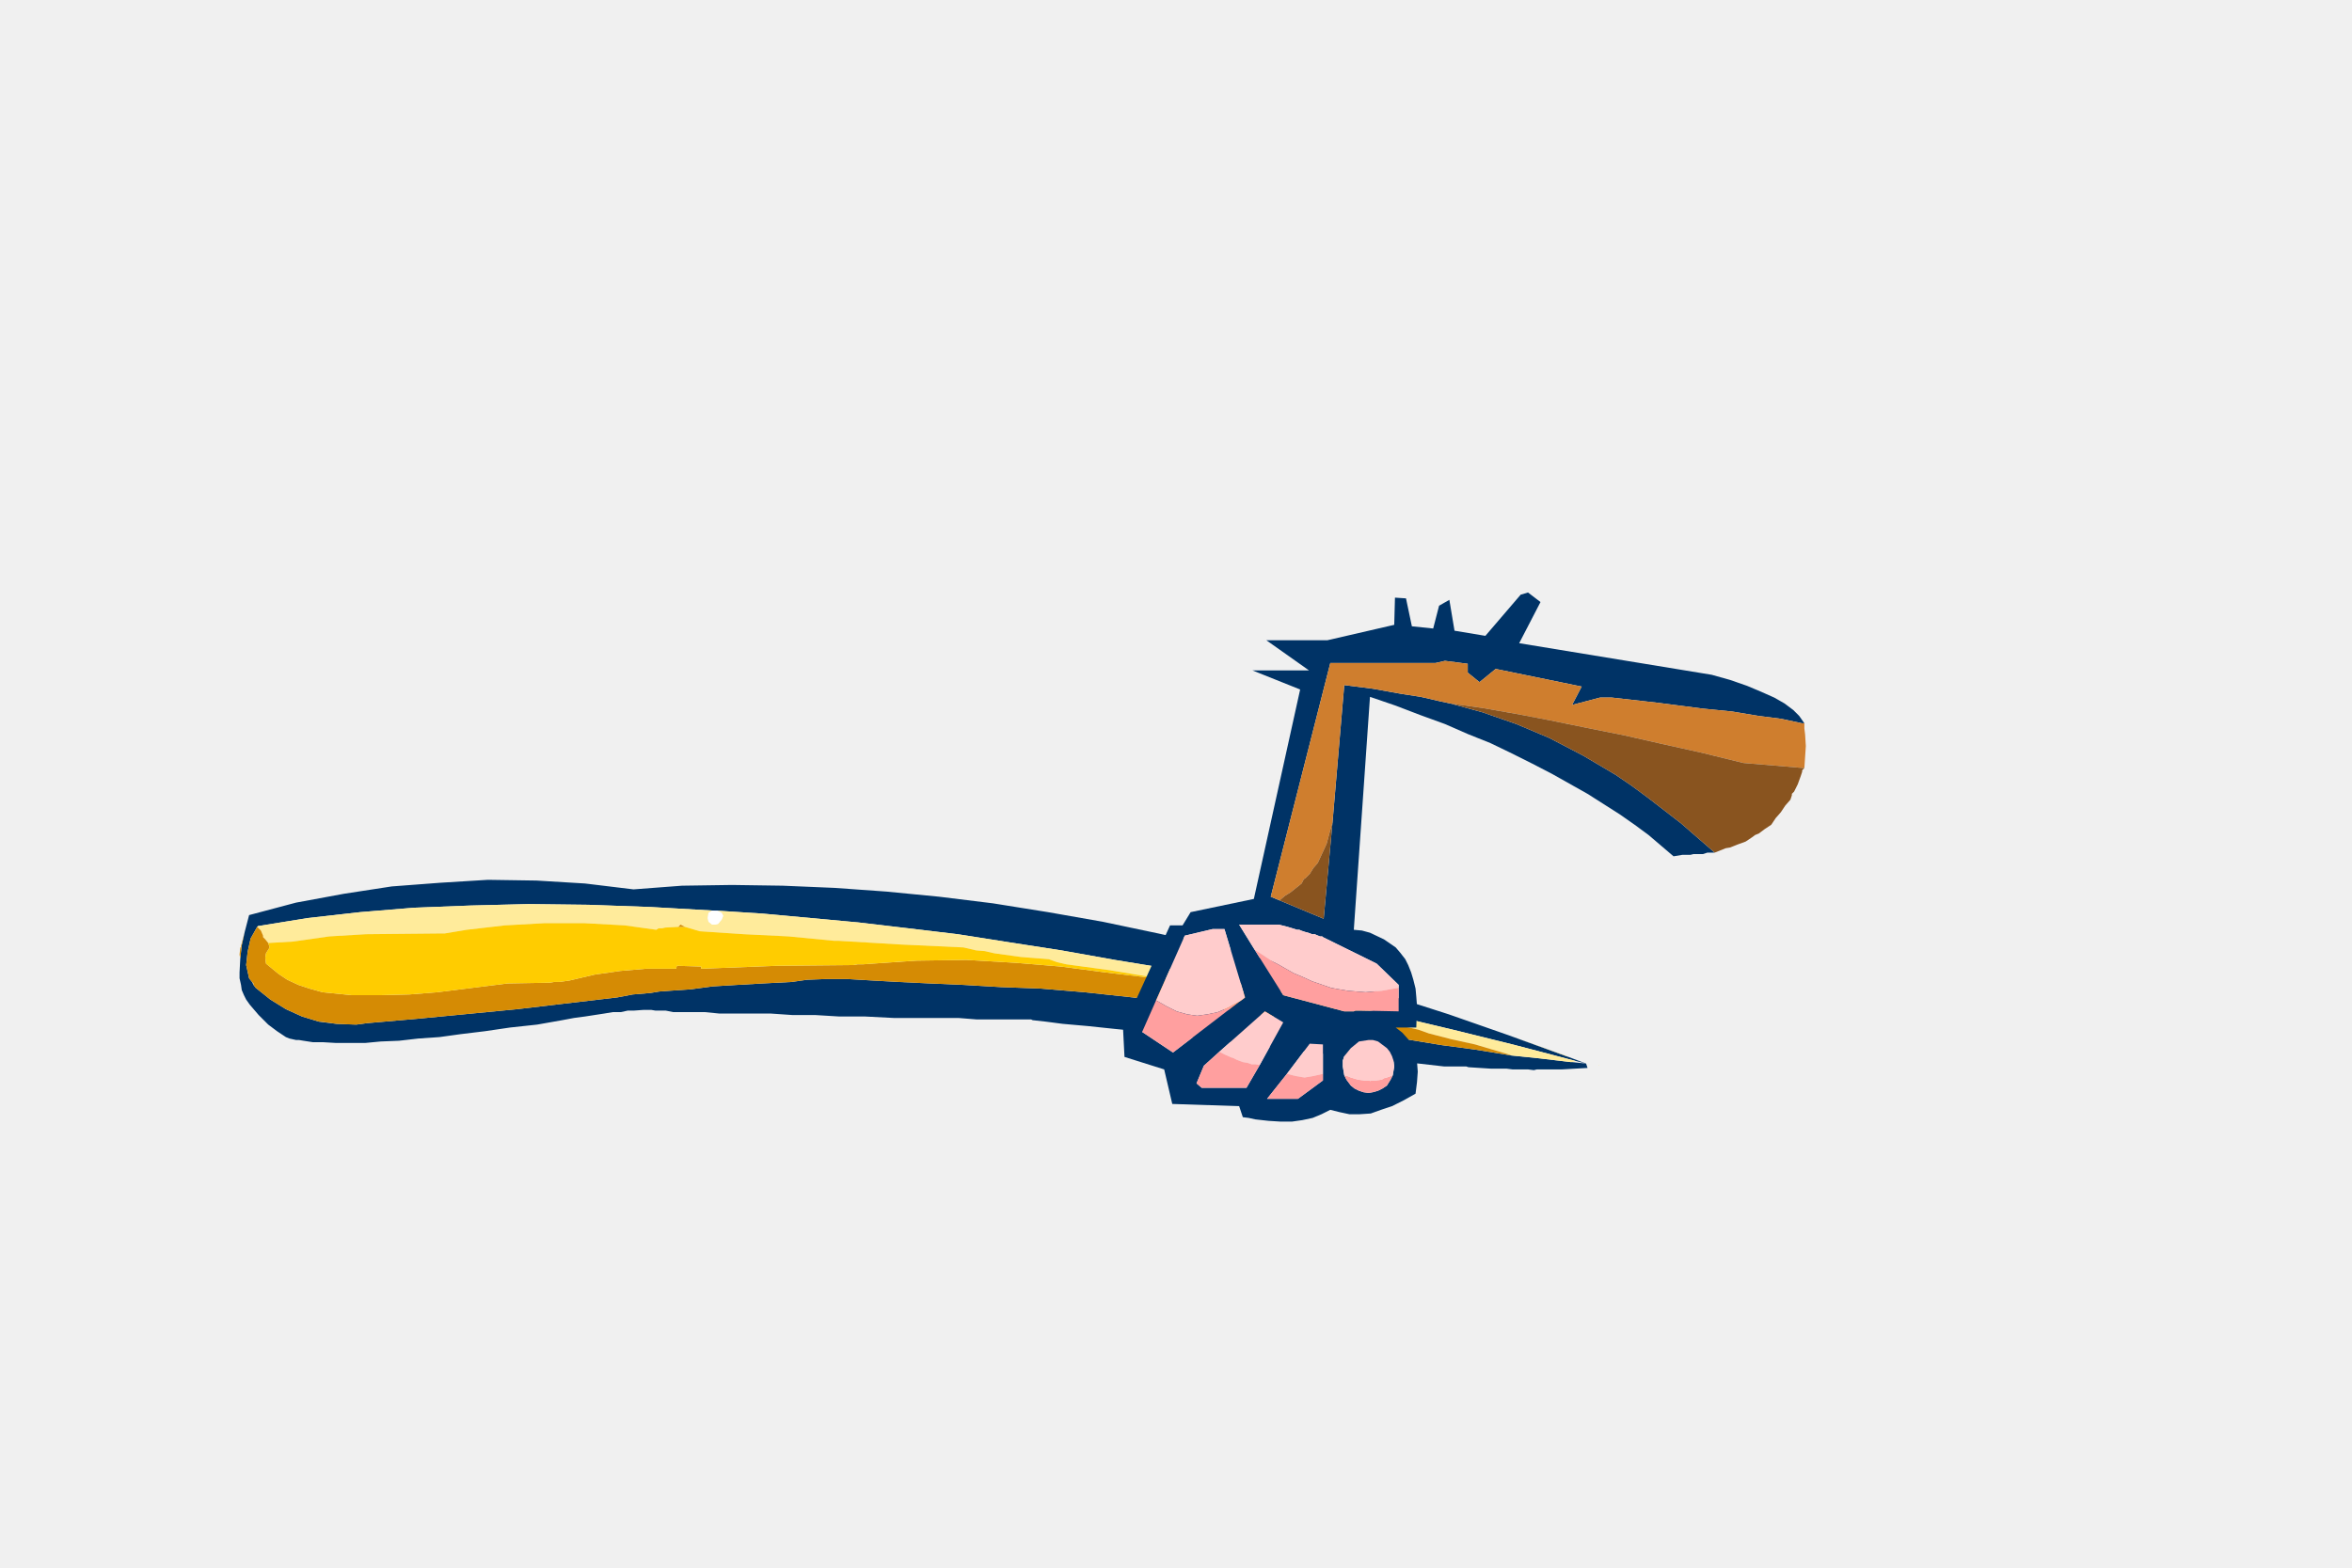
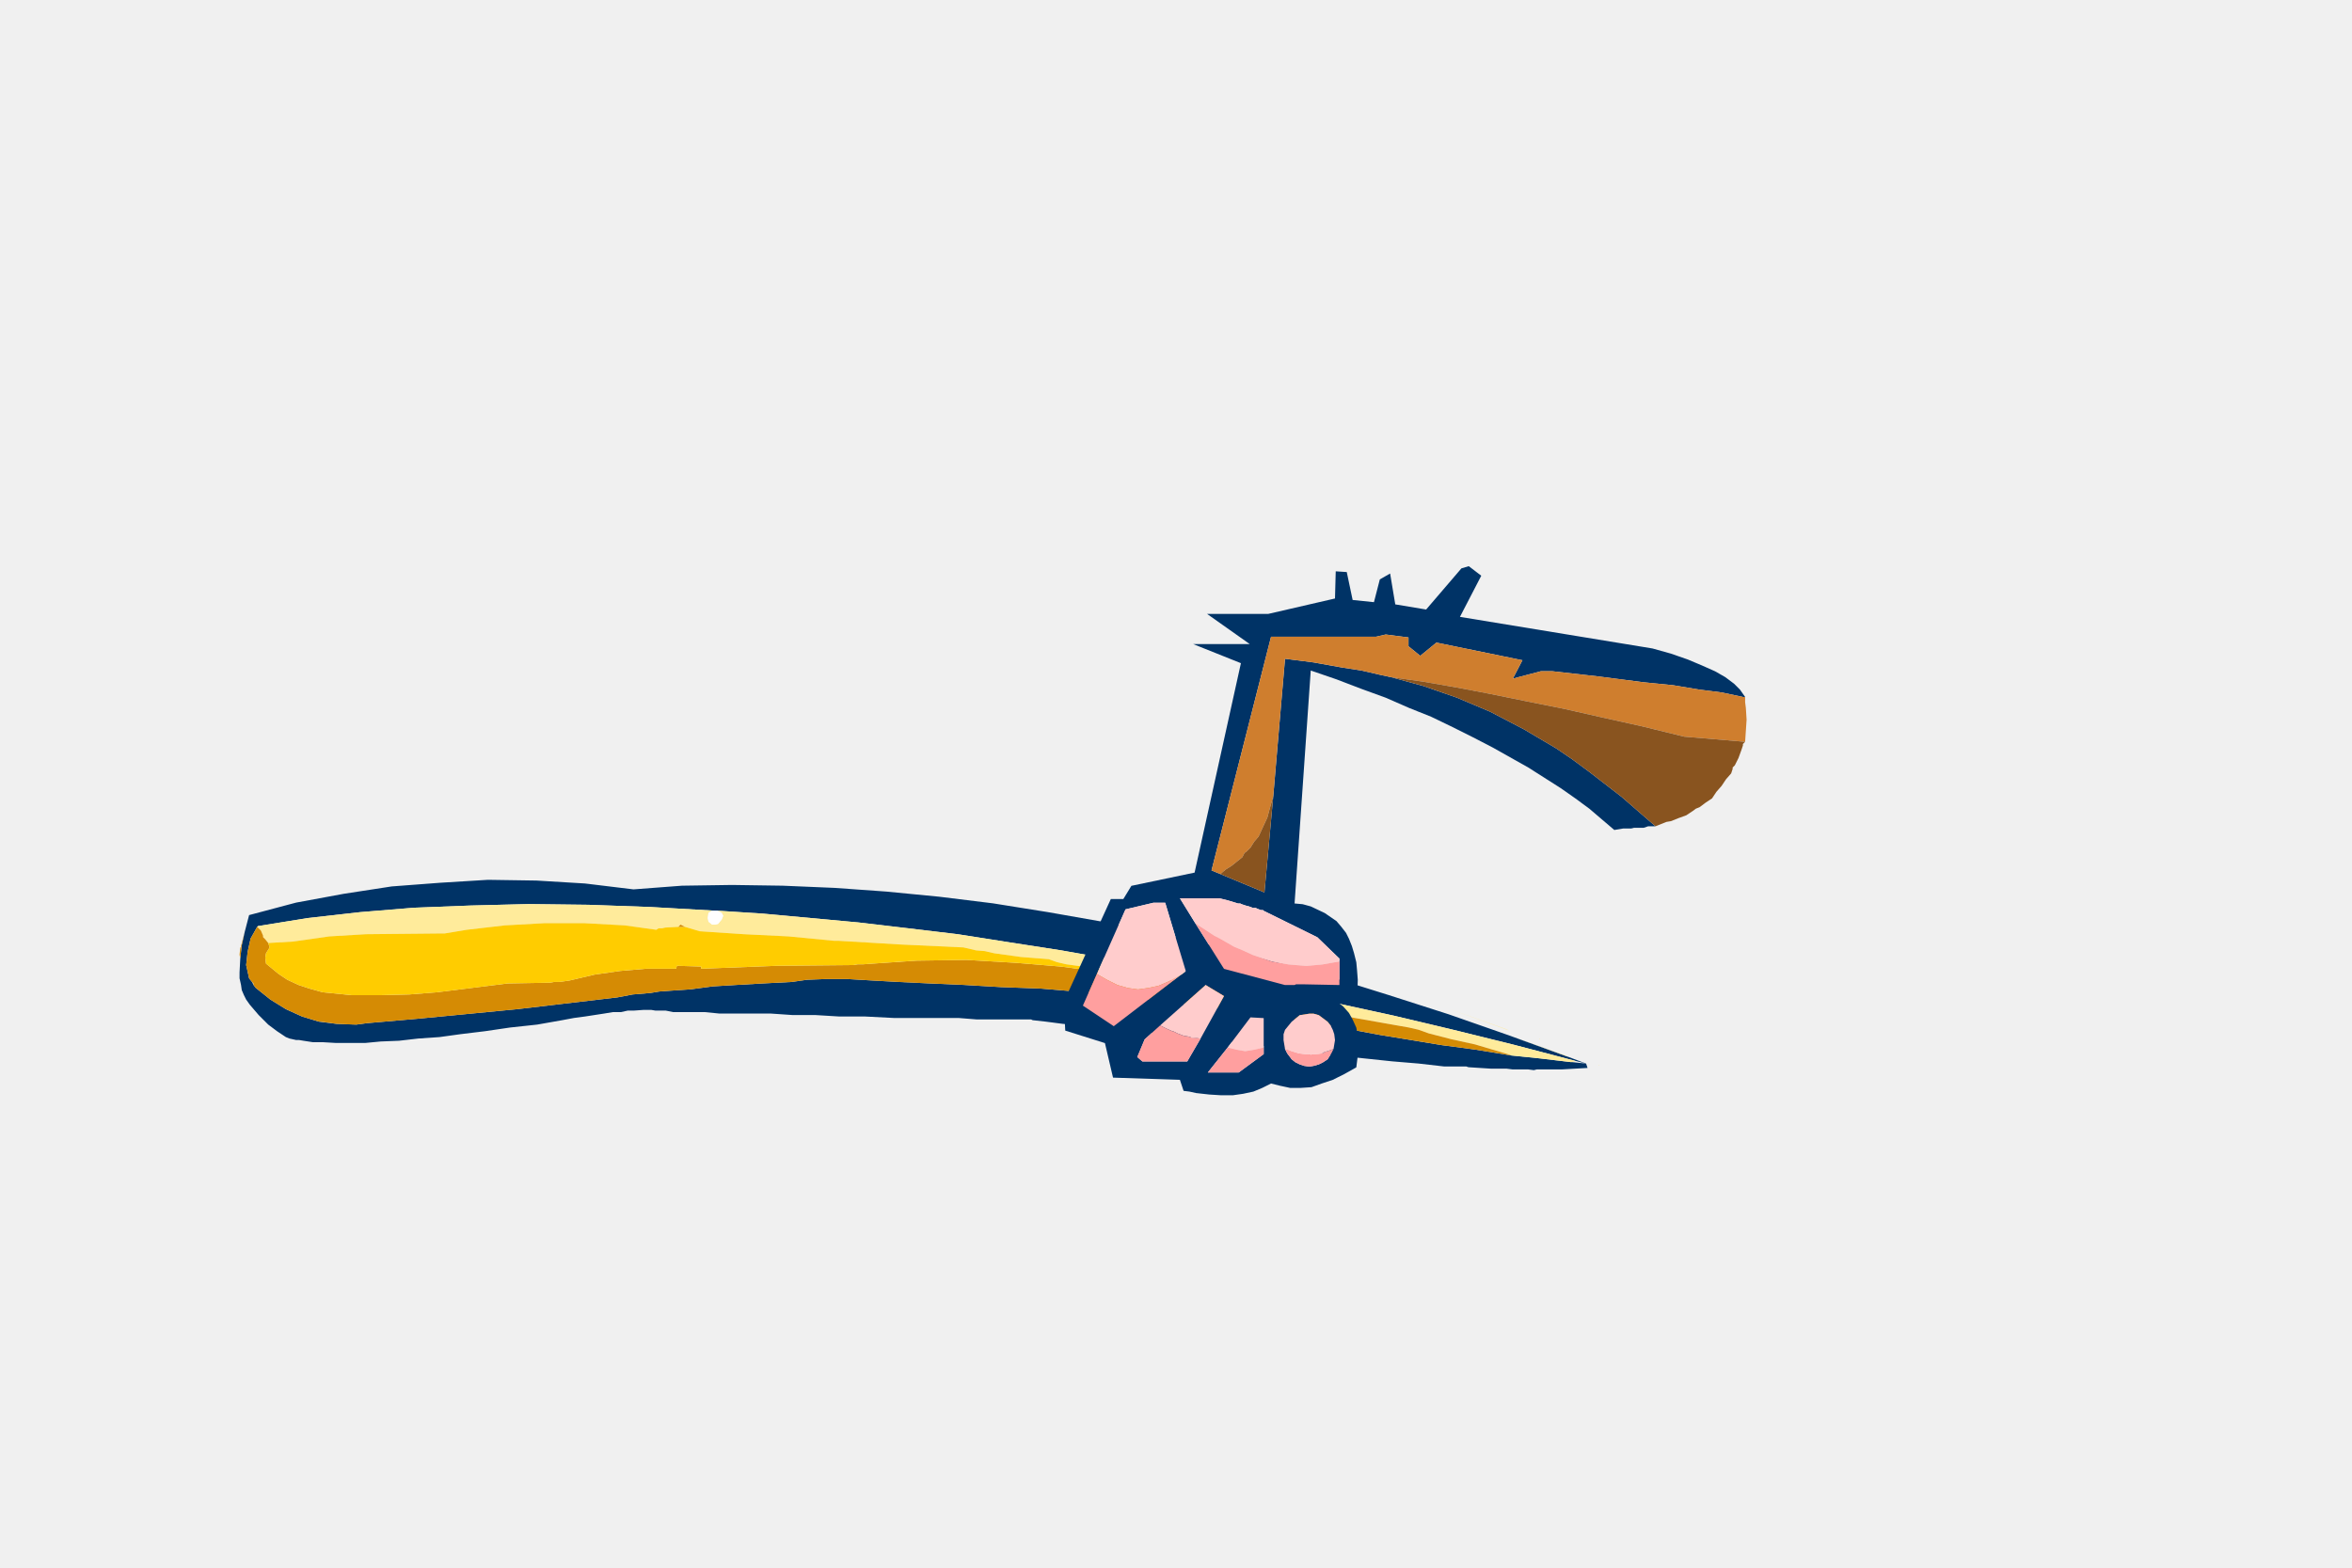
<svg xmlns="http://www.w3.org/2000/svg" width="120pt" height="80pt" xml:space="preserve" id="svg548">
  <defs id="defs600" />
-   <g style="clip-path:url(#clp1);fill:none;" id="g551" transform="translate(-33.83802,-37.22183)">
-     <g style="clip-path:url(#clp2);" id="g554">
-       <g transform="matrix(0.05 0 0 0.05 49.1339 76.5354)" id="g555">
-         <path style="fill-rule:evenodd;fill:#FFEB9B;" d="M1869,663l1,1v-1H1869z" id="path556" />
-       </g>
-       <g transform="matrix(0.05 0 0 0.05 49.1339 76.5354)" id="g557">
-         <path style="fill-rule:evenodd;fill:#003366;" d="M1836,657l16,4l-24-9l-80-29l-83-29l-81-26l-80-25l-78-21l-79-21l-77-17      l-76-16l-74-13l-75-12l-73-9l-72-7l-70-5l-71-3l-69-1l-68,1l-66,5l-66-8l-66-4l-66-1l-65,4l-66,5l-65,10l-65,12l-64,17l-6,23      l-4,18l-2,18l-1,19v8l2,9l1,7l3,7l3,6l5,7l12,14l6,6l1,1l2,2l4,4l12,9l12,8l5,2l9,2h4l6,1l13,2h14l17,1h19h21l21-2l25-1l26-3      l29-2l29-4l33-4l34-5l37-4l34-6l16-3l15-2l26-4l12-2h11l9-2h8l14-1h10l6,1h2h5h7l10,2h11h15h17l20,2h21h23h26l29,2h31l33,2h35      l39,2h31h30h27l25,2h21h21h17h8h4h2h1l2,1l18,2l23,3l34,3l38,4l41,4l46,6l47,5l52,6l54,7l59,8l39,4l38,4l36,3l35,4h16h8h4h2l3,1      l31,2h14h7l8,1h14h7l8,1l4-1h5h10h19l35-2l-2-6l-20-2h-1l-42-5l-39-4l-49-8l-45-6l-85-14l-64-12l-65-11l-68-10l-69-9l-70-9      l-65-7l-60-5l-54-2l-51-3l-46-2l-42-2l-36-2l-34-2h-29l-26,1l-21,3l-39,2l-35,2l-33,2l-30,4l-29,2l-14,1l-12,2l-24,2l-21,4      l-136,16l-135,13l-69,6l-15,2l-27-1l-24-3l-23-7l-22-10l-21-13l-20-16l-3-4l-2-4l-4-5l-4-18l2-18l4-18l9-16l1-1l68-11l71-8l73-6      l77-3l79-2l82,1l84,3l88,5h3l62,4l65,6l65,6l68,8l67,8l70,11l71,11l73,13l73,12l75,15l76,15l78,17l78,17l80,19l81,20L1836,657z" id="path558" />
-       </g>
-       <g transform="matrix(0.05 0 0 0.05 49.1339 76.5354)" id="g559">
-         <path style="fill-rule:evenodd;fill:#FFEB9B;" d="M1838,658l-2-1l-84-22l-81-20l-80-19l-78-17l-78-17l-76-15l-75-15l-73-12      l-73-13l-71-11l-70-11l-67-8l-68-8l-65-6l-65-6l-62-4l6,3l2,4l-2,5l-5,6l-4,1h-4l-5-4l-1-5l1-7l5-3h4l-88-5l-84-3l-82-1l-79,2      l-77,3l-73,6l-71,8l-68,11l-1,1l5,5l3,7v2l3,3l4,5l34-2l49-7l50-3l100-1h7l30-5l52-6l54-3h54l55,3l43,6l3-2h5l4-1l18-1l3-3l2,1      l4,2l20,6l60,4l61,3l62,6h6l84,5l86,4l17,4l12,1l13,3l36,5l38,3l11,4l13,3l59,8l60,10l5,1l36,5l37,6l58,11l93,23l33,7l34,6l51,9      l13,3l14,5l31,8l32,7l47,14l2,1l39,4l42,5h1L1838,658z" id="path560" />
-       </g>
-       <g transform="matrix(0.05 0 0 0.05 49.1339 76.5354)" id="g561">
-         <path style="fill-rule:evenodd;fill:#FFEB9B;" d="M1828,652l-4-2l-76-27L1828,652z" id="path562" />
-       </g>
-       <g transform="matrix(0.05 0 0 0.05 49.1339 76.5354)" id="g563">
-         <path style="fill-rule:evenodd;fill:#D58B04;" d="M1571,622l85,14l45,6l49,8l-2-1l-47-14l-32-7l-31-8l-14-5l-13-3l-51-9l-34-6      l-33-7l-93-23l-58-11l-37-6l-36-5l-13-1l-58-7l-61-8l-60-5l-68-4l-68,1l-59,4l-14,1h-7l-6,1l-104,1l-103,4v-3l-33-1l-1,4h-1h-4      h-36l-35,3l-35,5l-34,8l-14,2h-7l-6,1l-57,1l-56,7l-40,5l-38,3l-40,1h-38l-40-4l-18-5l-15-5l-15-7l-12-8l-17-14l-1-8l1-6l5-8      l-2-6l-4-5l-3-3v-2l-3-7l-5-5l-9,16l-4,18l-2,18l4,18l4,5l2,2v2l3,4l20,16l21,13l22,10l23,7h2l22,3l24,1h3l15-2l69-6l135-13      l136-16l21-4l24-2l12-2l14-1l29-2l30-4l33-2l35-2l39-2l21-3l26-1h29l34,2l36,2l42,2l46,2l51,3l54,2l60,5l65,7l70,9l69,9l68,10      l65,11L1571,622z" id="path564" />
-       </g>
-       <g transform="matrix(0.05 0 0 0.05 49.1339 76.5354)" id="g565">
-         <path style="fill-rule:evenodd;fill:#FFCC00;" d="M1256,544l13,1l-5-1l-60-10l-59-8l-13-3l-11-4l-38-3l-36-5l-13-3l-12-1l-17-4      l-86-4l-84-5h-6l-62-6l-61-3l-60-4l-20-6h-9l-18,1l-4,1h-5l-3,2l-43-6l-55-3h-54l-54,3l-52,6l-30,5h-7l-100,1l-50,3l-49,7l-34,2      l2,6l-5,8l-1,6l1,8l17,14l12,8l15,7l15,5l18,5l40,4h38l40-1l38-3l40-5l56-7l57-1l6-1h7l14-2l34-8l35-5l35-3h36h4h1l1-4l33,1v3      l103-4l104-1l6-1h7l14-1l59-4l68-1l68,4l60,5l61,8L1256,544z" id="path566" />
-       </g>
-       <g transform="matrix(0.05 0 0 0.05 49.1339 76.5354)" id="g567">
-         <path style="fill-rule:evenodd;fill:#D58B04;" d="M617,475h9l-4-2l-2-1L617,475z" id="path568" />
-       </g>
-       <g transform="matrix(0.05 0 0 0.05 49.1339 76.5354)" id="g569">
-         <path style="fill-rule:evenodd;fill:#FFFFFF;" d="M670,453h-3h-4l-5,3l-1,7l1,5l5,4h4l4-1l5-6l2-5l-2-4L670,453z" id="path570" />
-       </g>
-       <g transform="matrix(0.05 0 0 0.05 49.1339 76.5354)" id="g571">
-         <path style="fill-rule:evenodd;fill:#D58B04;" d="M22,503h-1l-1,10l1,5l2-18l4-18l-5,19V503z" id="path572" />
-       </g>
-       <g transform="matrix(0.05 0 0 0.05 49.1339 76.5354)" id="g573">
-         <path style="fill-rule:evenodd;fill:#003366;" d="M1691,117v12l16,13l22-18l117,24l-13,25l38-10h16l62,7l62,8l40,4l36,6l16,2      l15,2l28,6h3l-7-10l-8-8l-12-9l-14-8l-18-8l-19-8l-23-8l-25-7l-262-43l29-56l-17-13l-10,3l-48,56l-42-7l-7-42l-14,8l-8,31l-29-3      l-8-38l-15-1l-1,37l-91,21h-83l58,41h-77l65,26l-63,285l-86,18l-11,18h-17l-64,140l2,39l54,17l11,47l91,3l5,15l8,1l9,2l18,2      l16,1h16l14-2l14-3l12-5l12-6l12,3l14,3h14l15-1l14-5l15-5l16-8l16-9l2-16l1-14l-1-13l-2-11l-5-11l-5-9l-8-9l-9-7h28l1-29l-1-13      l-1-11l-3-12l-3-10l-4-10l-4-8l-7-9l-6-7l-16-11l-19-9l-11-3l-11-1l22-317l35,12l34,13l33,12l32,14l30,12l29,14l28,14l27,14      l48,27l44,28l20,14l19,14l34,29l12-2h11l4-1h5h8l6-2h5h3h2l-46-40l-44-34l-23-17l-22-15l-44-26l-46-24l-45-19l-46-16l-44-12      l-14-3l-26-6l-26-4l-39-7l-39-5l-16,187l-12,131l-60-25l-12-5l81-318h143l13-3L1691,117z M1431,472h3l4,1l8,2l13,4h2h1l2,1l6,2      l4,1l5,2h3h1l2,1l5,2h3l1,1l73,36l30,29v4v32l-50-1h-6h-3l-2,1h-13l-83-22l-39-62l-21-34H1431z M1476,634l18,1v40v9l-34,25h-42      l27-34L1476,634z M1415,590l25,15l-32,58l-18,31h-61l-7-6l10-24l21-19L1415,590z M1589,677l-3,6l-5,8l-6,4l-6,3l-7,2l-6,1l-7-1      l-6-2l-6-3l-5-4l-6-8l-3-6l-2-12v-8l2-6l9-11l11-9l13-2h6l7,2l12,9l4,5l3,6l2,6l1,8L1589,677z M1306,487l38-9h16l28,93l-1,1      l-4,3l-3,2l-90,69l-42-28l19-43L1306,487z" id="path574" />
-       </g>
-       <g transform="matrix(0.05 0 0 0.05 49.1339 76.5354)" id="g575">
-         <path style="fill-rule:evenodd;fill:#FFCCCC;" d="M1494,489l-1-1h-3l-5-2l-2-1h-1h-3l-5-2l-4-1l-6-2l-2-1h-1h-2l-13-4l-8-2l-4-1      h-3h-51l21,34l26,17l6,3l7,4l14,8l12,5l13,6l26,9l11,2l12,2l24,2l22-2l11-2l12-2v-4l-30-29L1494,489z" id="path576" />
-       </g>
-       <g transform="matrix(0.05 0 0 0.05 49.1339 76.5354)" id="g577">
-         <path style="fill-rule:evenodd;fill:#FF9F9F;" d="M1523,590h13l2-1h3h6l50,1v-32l-12,2l-11,2l-22,2l-24-2l-12-2l-11-2l-26-9      l-13-6l-12-5l-14-8l-7-4l-6-3l-26-17l39,62L1523,590z" id="path578" />
-       </g>
-       <g transform="matrix(0.05 0 0 0.05 49.1339 76.5354)" id="g579">
-         <path style="fill-rule:evenodd;fill:#FFCCCC;" d="M1494,635l-18-1l-31,41l12,3l12,2l12-2l13-3V635z" id="path580" />
-       </g>
-       <g transform="matrix(0.05 0 0 0.05 49.1339 76.5354)" id="g581">
-         <path style="fill-rule:evenodd;fill:#FF9F9F;" d="M1494,675l-13,3l-12,2l-12-2l-12-3l-27,34h42l34-25V675z" id="path582" />
-       </g>
-       <g transform="matrix(0.05 0 0 0.05 49.1339 76.5354)" id="g583">
-         <path style="fill-rule:evenodd;fill:#FFCCCC;" d="M1440,605l-25-15l-62,55l8,4l9,4h1l2,1l4,2l8,3l6,1l6,2h5l6,1L1440,605z" id="path584" />
-       </g>
-       <g transform="matrix(0.05 0 0 0.05 49.1339 76.5354)" id="g585">
-         <path style="fill-rule:evenodd;fill:#FF9F9F;" d="M1353,645l-21,19l-10,24l7,6h61l18-31l-6-1h-5l-6-2l-6-1l-8-3l-4-2l-2-1h-1      l-9-4L1353,645z" id="path586" />
-       </g>
-       <g transform="matrix(0.05 0 0 0.05 49.1339 76.5354)" id="g587">
-         <path style="fill-rule:evenodd;fill:#FF9F9F;" d="M1581,691l5-8l3-6l-8,3l-4,1l-3,2l-8,1h-4h-2h-1v1l-2-1h-1h-2h-4l-8-1l-10-3      l-5-2l-4-1l3,6l6,8l5,4l6,3l6,2l7,1l6-1l7-2l6-3L1581,691z" id="path588" />
-       </g>
-       <g transform="matrix(0.05 0 0 0.05 49.1339 76.5354)" id="g589">
-         <path style="fill-rule:evenodd;fill:#FFCCCC;" d="M1591,665l-1-8l-2-6l-3-6l-4-5l-12-9l-7-2h-6l-13,2l-11,9l-9,11l-2,6v8l2,12      l4,1l5,2l10,3l8,1h4h2h1l2,1v-1h1h2h4l8-1l3-2l4-1l8-3L1591,665z" id="path590" />
-       </g>
-       <g transform="matrix(0.05 0 0 0.05 49.1339 76.5354)" id="g591">
-         <path style="fill-rule:evenodd;fill:#FFCCCC;" d="M1344,478l-38,9l-39,88l14,8l14,7l14,4l14,2l14-2l14-3l14-6l7-4l8-4l3-2l4-3      l1-1l-28-93H1344z" id="path592" />
-       </g>
-       <g transform="matrix(0.05 0 0 0.05 49.1339 76.5354)" id="g593">
-         <path style="fill-rule:evenodd;fill:#FF9F9F;" d="M1267,575l-19,43l42,28l90-69l-8,4l-7,4l-14,6l-14,3l-14,2l-14-2l-14-4l-14-7      L1267,575z" id="path594" />
-       </g>
-       <g transform="matrix(0.05 0 0 0.05 49.1339 76.5354)" id="g595">
-         <path style="fill-rule:evenodd;fill:#CF7E2E;" d="M1691,129v-12l-31-4l-13,3h-143l-81,318l12,5l7-6l8-5l15-12l2-4l1-2l2-1l6-6      l5-8l6-7l6-13l6-13l4-15l4-14l16-187l39,5l39,7l26,4l26,6l14,3l43,6l46,8l47,9l49,10l50,10l53,12l54,12l57,14l83,7l2-30l-1-16      l-1-8v-7h-3l-28-6l-15-2l-16-2l-36-6l-40-4l-62-8l-62-7h-16l-38,10l13-25l-117-24l-22,18L1691,129z" id="path596" />
-       </g>
-       <g transform="matrix(0.05 0 0 0.05 49.1339 76.5354)" id="g597">
-         <path style="fill-rule:evenodd;fill:#89541F;" d="M2149,259l-83-7l-57-14l-54-12l-53-12l-50-10l-49-10l-47-9l-46-8l-43-6l44,12      l46,16l45,19l46,24l44,26l22,15l23,17l44,34l46,40l10-4l5-2l6-1l10-4l11-4l9-6l4-3l5-2l8-6l9-6l6-9l7-8l6-9l7-8l2-6v-2l1-1l2-2      l5-10l4-11l2-6v-2l1-1L2149,259z" id="path598" />
-       </g>
-       <g transform="matrix(0.05 0 0 0.05 49.1339 76.5354)" id="g599">
-         <path style="fill-rule:evenodd;fill:#89541F;" d="M1435,439l60,25l12-131l-4,14l-4,15l-6,13l-6,13l-6,7l-5,8l-6,6l-2,1l-1,2      l-2,4l-15,12l-8,5L1435,439z" id="path600" />
-       </g>
+   <g id="g1843">
+     <g transform="matrix(5.000000e-2,0,0,5.000000e-2,15.29588,39.31357)" id="g555" style="font-size:12.000;fill:none;">
+       <path style="fill-rule:evenodd;fill:#FFEB9B;" d="M1869,663l1,1v-1H1869z" id="path556" />
+     </g>
+     <g transform="matrix(5.000000e-2,0,0,5.000000e-2,15.29588,39.31357)" id="g557" style="font-size:12.000;fill:none;">
+       <path style="fill-rule:evenodd;fill:#003366;" d="M1836,657l16,4l-24-9l-80-29l-83-29l-81-26l-80-25l-78-21l-79-21l-77-17      l-76-16l-74-13l-75-12l-73-9l-72-7l-70-5l-71-3l-69-1l-68,1l-66,5l-66-8l-66-4l-66-1l-65,4l-66,5l-65,10l-65,12l-64,17l-6,23      l-4,18l-2,18l-1,19v8l2,9l1,7l3,7l3,6l5,7l12,14l6,6l1,1l2,2l4,4l12,9l12,8l5,2l9,2h4l6,1l13,2h14l17,1h19h21l21-2l25-1l26-3      l29-2l29-4l33-4l34-5l37-4l34-6l16-3l15-2l26-4l12-2h11l9-2h8l14-1h10l6,1h2h5h7l10,2h11h15h17l20,2h21h23h26l29,2h31l33,2h35      l39,2h31h30h27l25,2h21h21h17h8h4h2h1l2,1l18,2l23,3l34,3l38,4l41,4l46,6l47,5l52,6l54,7l59,8l39,4l38,4l36,3l35,4h16h8h4h2l3,1      l31,2h14h7l8,1h14h7l8,1l4-1h5h10h19l35-2l-2-6l-20-2h-1l-42-5l-39-4l-49-8l-45-6l-85-14l-64-12l-65-11l-68-10l-69-9l-70-9      l-65-7l-60-5l-54-2l-51-3l-46-2l-42-2l-36-2l-34-2h-29l-26,1l-21,3l-39,2l-35,2l-33,2l-30,4l-29,2l-14,1l-12,2l-24,2l-21,4      l-136,16l-135,13l-69,6l-15,2l-27-1l-24-3l-23-7l-22-10l-21-13l-20-16l-3-4l-2-4l-4-5l-4-18l2-18l4-18l9-16l1-1l68-11l71-8l73-6      l77-3l79-2l82,1l84,3l88,5h3l62,4l65,6l65,6l68,8l67,8l70,11l71,11l73,13l73,12l75,15l76,15l78,17l78,17l80,19l81,20L1836,657z" id="path558" />
+     </g>
+     <g transform="matrix(5.000000e-2,0,0,5.000000e-2,15.29588,39.31357)" id="g559" style="font-size:12.000;fill:none;">
+       <path style="fill-rule:evenodd;fill:#FFEB9B;" d="M1838,658l-2-1l-84-22l-81-20l-80-19l-78-17l-78-17l-76-15l-75-15l-73-12      l-73-13l-71-11l-70-11l-67-8l-68-8l-65-6l-65-6l-62-4l6,3l2,4l-2,5l-5,6l-4,1h-4l-5-4l-1-5l1-7l5-3h4l-88-5l-84-3l-82-1l-79,2      l-77,3l-73,6l-71,8l-68,11l-1,1l5,5l3,7v2l3,3l4,5l34-2l49-7l50-3l100-1h7l30-5l52-6l54-3h54l55,3l43,6l3-2h5l4-1l18-1l3-3l2,1      l4,2l20,6l60,4l61,3l62,6h6l84,5l86,4l17,4l12,1l13,3l36,5l38,3l11,4l13,3l59,8l60,10l5,1l36,5l37,6l58,11l93,23l33,7l34,6l51,9      l13,3l14,5l31,8l32,7l47,14l2,1l39,4l42,5h1L1838,658z" id="path560" />
+     </g>
+     <g transform="matrix(5.000000e-2,0,0,5.000000e-2,15.29588,39.31357)" id="g561" style="font-size:12.000;fill:none;">
+       <path style="fill-rule:evenodd;fill:#FFEB9B;" d="M1828,652l-4-2l-76-27L1828,652z" id="path562" />
+     </g>
+     <g transform="matrix(5.000000e-2,0,0,5.000000e-2,15.29588,39.31357)" id="g563" style="font-size:12.000;fill:none;">
+       <path style="fill-rule:evenodd;fill:#D58B04;" d="M1571,622l85,14l45,6l49,8l-2-1l-47-14l-32-7l-31-8l-14-5l-13-3l-51-9l-34-6      l-33-7l-93-23l-58-11l-37-6l-36-5l-13-1l-58-7l-61-8l-60-5l-68-4l-68,1l-59,4l-14,1h-7l-6,1l-104,1l-103,4v-3l-33-1l-1,4h-1h-4      h-36l-35,3l-35,5l-34,8l-14,2h-7l-6,1l-57,1l-56,7l-40,5l-38,3l-40,1h-38l-40-4l-18-5l-15-5l-15-7l-12-8l-17-14l-1-8l1-6l5-8      l-2-6l-4-5l-3-3v-2l-3-7l-5-5l-9,16l-4,18l-2,18l4,18l4,5l2,2v2l3,4l20,16l21,13l22,10l23,7h2l22,3l24,1h3l15-2l69-6l135-13      l136-16l21-4l24-2l12-2l14-1l29-2l30-4l33-2l35-2l39-2l21-3l26-1h29l34,2l36,2l42,2l46,2l51,3l54,2l60,5l65,7l70,9l69,9l68,10      l65,11L1571,622z" id="path564" />
+     </g>
+     <g transform="matrix(5.000000e-2,0,0,5.000000e-2,15.29588,39.31357)" id="g565" style="font-size:12.000;fill:none;">
+       <path style="fill-rule:evenodd;fill:#FFCC00;" d="M1256,544l13,1l-5-1l-60-10l-59-8l-13-3l-11-4l-38-3l-36-5l-13-3l-12-1l-17-4      l-86-4l-84-5h-6l-62-6l-61-3l-60-4l-20-6h-9l-18,1l-4,1h-5l-3,2l-43-6l-55-3h-54l-54,3l-52,6l-30,5h-7l-100,1l-50,3l-49,7l-34,2      l2,6l-5,8l-1,6l1,8l17,14l12,8l15,7l15,5l18,5l40,4h38l40-1l38-3l40-5l56-7l57-1l6-1h7l14-2l34-8l35-5l35-3h36h4h1l1-4l33,1v3      l103-4l104-1l6-1h7l14-1l59-4l68-1l68,4l60,5l61,8L1256,544z" id="path566" />
+     </g>
+     <g transform="matrix(5.000000e-2,0,0,5.000000e-2,15.29588,39.31357)" id="g567" style="font-size:12.000;fill:none;">
+       <path style="fill-rule:evenodd;fill:#D58B04;" d="M617,475h9l-4-2l-2-1L617,475z" id="path568" />
+     </g>
+     <g transform="matrix(5.000000e-2,0,0,5.000000e-2,15.29588,39.31357)" id="g569" style="font-size:12.000;fill:none;">
+       <path style="fill-rule:evenodd;fill:#FFFFFF;" d="M670,453h-3h-4l-5,3l-1,7l1,5l5,4h4l4-1l5-6l2-5l-2-4L670,453z" id="path570" />
+     </g>
+     <g transform="matrix(5.000000e-2,0,0,5.000000e-2,15.29588,39.31357)" id="g571" style="font-size:12.000;fill:none;">
+       <path style="fill-rule:evenodd;fill:#D58B04;" d="M22,503h-1l-1,10l1,5l2-18l4-18l-5,19V503z" id="path572" />
+     </g>
+   </g>
+   <g id="g921" transform="translate(-4.029842,-1.791058)">
+     <g transform="matrix(5.000000e-2,0,0,5.000000e-2,15.29588,39.31357)" id="g1627" style="font-size:12.000;fill:none;">
+       <path style="fill-rule:evenodd;fill:#FFEB9B;" d="M1869,663l1,1v-1H1869z" id="path1629" />
+     </g>
+     <g transform="matrix(5.000000e-2,0,0,5.000000e-2,15.29588,39.31357)" id="g1634" style="font-size:12.000;fill:none;">
+       <path style="fill-rule:evenodd;fill:#FFEB9B;" d="M1828,652l-4-2l-76-27L1828,652z" id="path1636" />
+     </g>
+     <g transform="matrix(5.000000e-2,0,0,5.000000e-2,15.29588,39.31357)" id="g573" style="font-size:12.000;fill:none;">
+       <path style="fill-rule:evenodd;fill:#003366;" d="M1691,117v12l16,13l22-18l117,24l-13,25l38-10h16l62,7l62,8l40,4l36,6l16,2      l15,2l28,6h3l-7-10l-8-8l-12-9l-14-8l-18-8l-19-8l-23-8l-25-7l-262-43l29-56l-17-13l-10,3l-48,56l-42-7l-7-42l-14,8l-8,31l-29-3      l-8-38l-15-1l-1,37l-91,21h-83l58,41h-77l65,26l-63,285l-86,18l-11,18h-17l-64,140l2,39l54,17l11,47l91,3l5,15l8,1l9,2l18,2      l16,1h16l14-2l14-3l12-5l12-6l12,3l14,3h14l15-1l14-5l15-5l16-8l16-9l2-16l1-14l-1-13l-2-11l-5-11l-5-9l-8-9l-9-7h28l1-29l-1-13      l-1-11l-3-12l-3-10l-4-10l-4-8l-7-9l-6-7l-16-11l-19-9l-11-3l-11-1l22-317l35,12l34,13l33,12l32,14l30,12l29,14l28,14l27,14      l48,27l44,28l20,14l19,14l34,29l12-2h11l4-1h5h8l6-2h5h3h2l-46-40l-44-34l-23-17l-22-15l-44-26l-46-24l-45-19l-46-16l-44-12      l-14-3l-26-6l-26-4l-39-7l-39-5l-16,187l-12,131l-60-25l-12-5l81-318h143l13-3L1691,117z M1431,472h3l4,1l8,2l13,4h2h1l2,1l6,2      l4,1l5,2h3h1l2,1l5,2h3l1,1l73,36l30,29v4v32l-50-1h-6h-3l-2,1h-13l-83-22l-39-62l-21-34H1431z M1476,634l18,1v40v9l-34,25h-42      l27-34L1476,634z M1415,590l25,15l-32,58l-18,31h-61l-7-6l10-24l21-19L1415,590z M1589,677l-3,6l-5,8l-6,4l-6,3l-7,2l-6,1l-7-1      l-6-2l-6-3l-5-4l-6-8l-3-6l-2-12v-8l2-6l9-11l11-9l13-2h6l7,2l12,9l4,5l3,6l2,6l1,8L1589,677z M1306,487l38-9h16l28,93l-1,1      l-4,3l-3,2l-90,69l-42-28l19-43L1306,487z" id="path574" />
+     </g>
+     <g transform="matrix(5.000000e-2,0,0,5.000000e-2,15.29588,39.31357)" id="g575" style="font-size:12.000;fill:none;">
+       <path style="fill-rule:evenodd;fill:#FFCCCC;" d="M1494,489l-1-1h-3l-5-2l-2-1h-1h-3l-5-2l-4-1l-6-2l-2-1h-1h-2l-13-4l-8-2l-4-1      h-3h-51l21,34l26,17l6,3l7,4l14,8l12,5l13,6l26,9l11,2l12,2l24,2l22-2l11-2l12-2v-4l-30-29L1494,489z" id="path576" />
+     </g>
+     <g transform="matrix(5.000000e-2,0,0,5.000000e-2,15.29588,39.31357)" id="g577" style="font-size:12.000;fill:none;">
+       <path style="fill-rule:evenodd;fill:#FF9F9F;" d="M1523,590h13l2-1h3h6l50,1v-32l-12,2l-11,2l-22,2l-24-2l-12-2l-11-2l-26-9      l-13-6l-12-5l-14-8l-7-4l-6-3l-26-17l39,62L1523,590z" id="path578" />
+     </g>
+     <g transform="matrix(5.000000e-2,0,0,5.000000e-2,15.29588,39.31357)" id="g579" style="font-size:12.000;fill:none;">
+       <path style="fill-rule:evenodd;fill:#FFCCCC;" d="M1494,635l-18-1l-31,41l12,3l12,2l12-2l13-3V635z" id="path580" />
+     </g>
+     <g transform="matrix(5.000000e-2,0,0,5.000000e-2,15.29588,39.31357)" id="g581" style="font-size:12.000;fill:none;">
+       <path style="fill-rule:evenodd;fill:#FF9F9F;" d="M1494,675l-13,3l-12,2l-12-2l-12-3l-27,34h42l34-25V675z" id="path582" />
+     </g>
+     <g transform="matrix(5.000000e-2,0,0,5.000000e-2,15.29588,39.31357)" id="g583" style="font-size:12.000;fill:none;">
+       <path style="fill-rule:evenodd;fill:#FFCCCC;" d="M1440,605l-25-15l-62,55l8,4l9,4h1l2,1l4,2l8,3l6,1l6,2h5l6,1L1440,605z" id="path584" />
+     </g>
+     <g transform="matrix(5.000000e-2,0,0,5.000000e-2,15.29588,39.31357)" id="g585" style="font-size:12.000;fill:none;">
+       <path style="fill-rule:evenodd;fill:#FF9F9F;" d="M1353,645l-21,19l-10,24l7,6h61l18-31l-6-1h-5l-6-2l-6-1l-8-3l-4-2l-2-1h-1      l-9-4L1353,645z" id="path586" />
+     </g>
+     <g transform="matrix(5.000000e-2,0,0,5.000000e-2,15.29588,39.31357)" id="g587" style="font-size:12.000;fill:none;">
+       <path style="fill-rule:evenodd;fill:#FF9F9F;" d="M1581,691l5-8l3-6l-8,3l-4,1l-3,2l-8,1h-4h-2h-1v1l-2-1h-1h-2h-4l-8-1l-10-3      l-5-2l-4-1l3,6l6,8l5,4l6,3l6,2l7,1l6-1l7-2l6-3L1581,691z" id="path588" />
+     </g>
+     <g transform="matrix(5.000000e-2,0,0,5.000000e-2,15.29588,39.31357)" id="g589" style="font-size:12.000;fill:none;">
+       <path style="fill-rule:evenodd;fill:#FFCCCC;" d="M1591,665l-1-8l-2-6l-3-6l-4-5l-12-9l-7-2h-6l-13,2l-11,9l-9,11l-2,6v8l2,12      l4,1l5,2l10,3l8,1h4h2h1l2,1v-1h1h2h4l8-1l3-2l4-1l8-3L1591,665z" id="path590" />
+     </g>
+     <g transform="matrix(5.000000e-2,0,0,5.000000e-2,15.29588,39.31357)" id="g591" style="font-size:12.000;fill:none;">
+       <path style="fill-rule:evenodd;fill:#FFCCCC;" d="M1344,478l-38,9l-39,88l14,8l14,7l14,4l14,2l14-2l14-3l14-6l7-4l8-4l3-2l4-3      l1-1l-28-93H1344z" id="path592" />
+     </g>
+     <g transform="matrix(5.000000e-2,0,0,5.000000e-2,15.29588,39.31357)" id="g593" style="font-size:12.000;fill:none;">
+       <path style="fill-rule:evenodd;fill:#FF9F9F;" d="M1267,575l-19,43l42,28l90-69l-8,4l-7,4l-14,6l-14,3l-14,2l-14-2l-14-4l-14-7      L1267,575z" id="path594" />
+     </g>
+     <g transform="matrix(5.000000e-2,0,0,5.000000e-2,15.29588,39.31357)" id="g595" style="font-size:12.000;fill:none;">
+       <path style="fill-rule:evenodd;fill:#CF7E2E;" d="M1691,129v-12l-31-4l-13,3h-143l-81,318l12,5l7-6l8-5l15-12l2-4l1-2l2-1l6-6      l5-8l6-7l6-13l6-13l4-15l4-14l16-187l39,5l39,7l26,4l26,6l14,3l43,6l46,8l47,9l49,10l50,10l53,12l54,12l57,14l83,7l2-30l-1-16      l-1-8v-7h-3l-28-6l-15-2l-16-2l-36-6l-40-4l-62-8l-62-7h-16l-38,10l13-25l-117-24l-22,18L1691,129z" id="path596" />
+     </g>
+     <g transform="matrix(5.000000e-2,0,0,5.000000e-2,15.29588,39.31357)" id="g597" style="font-size:12.000;fill:none;">
+       <path style="fill-rule:evenodd;fill:#89541F;" d="M2149,259l-83-7l-57-14l-54-12l-53-12l-50-10l-49-10l-47-9l-46-8l-43-6l44,12      l46,16l45,19l46,24l44,26l22,15l23,17l44,34l46,40l10-4l5-2l6-1l10-4l11-4l9-6l4-3l5-2l8-6l9-6l6-9l7-8l6-9l7-8l2-6v-2l1-1l2-2      l5-10l4-11l2-6v-2l1-1L2149,259z" id="path598" />
+     </g>
+     <g transform="matrix(5.000000e-2,0,0,5.000000e-2,15.29588,39.31357)" id="g599" style="font-size:12.000;fill:none;">
+       <path style="fill-rule:evenodd;fill:#89541F;" d="M1435,439l60,25l12-131l-4,14l-4,15l-6,13l-6,13l-6,7l-5,8l-6,6l-2,1l-1,2      l-2,4l-15,12l-8,5L1435,439z" id="path600" />
    </g>
  </g>
</svg>
